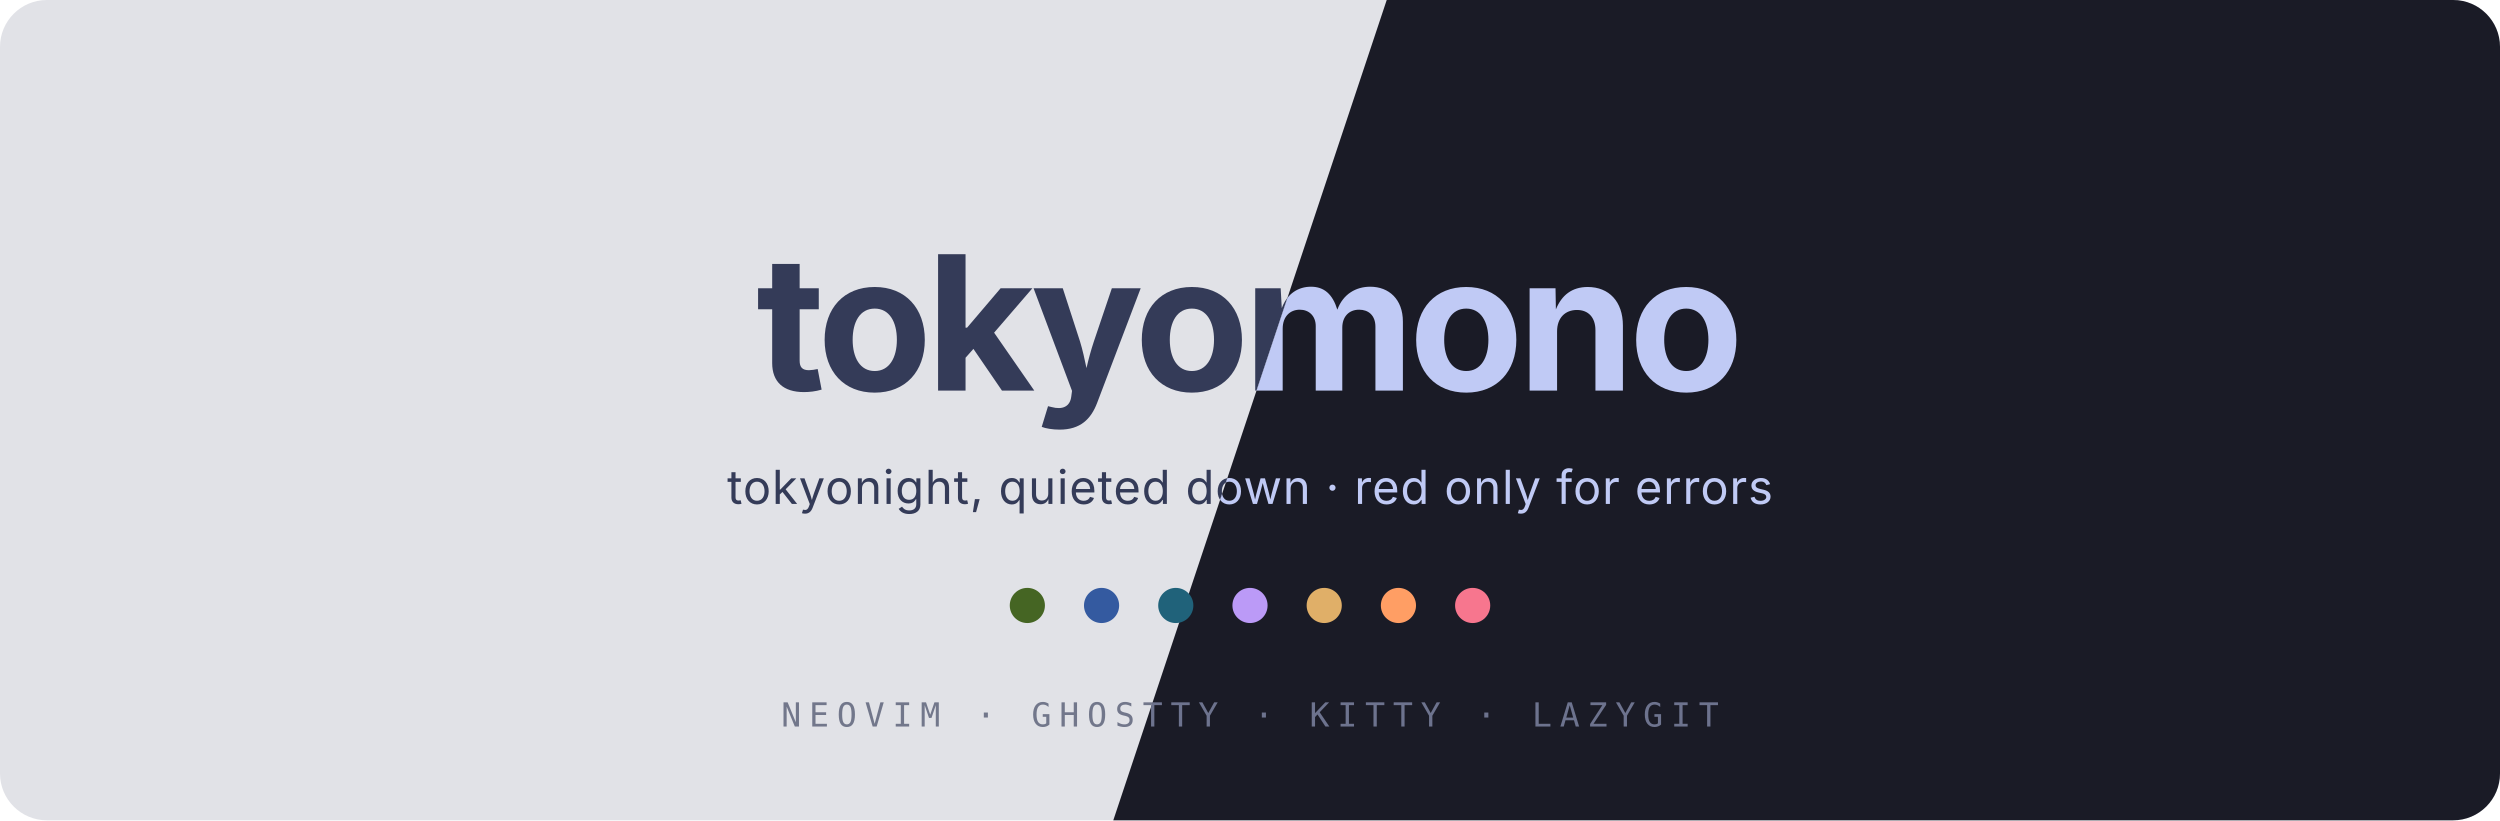
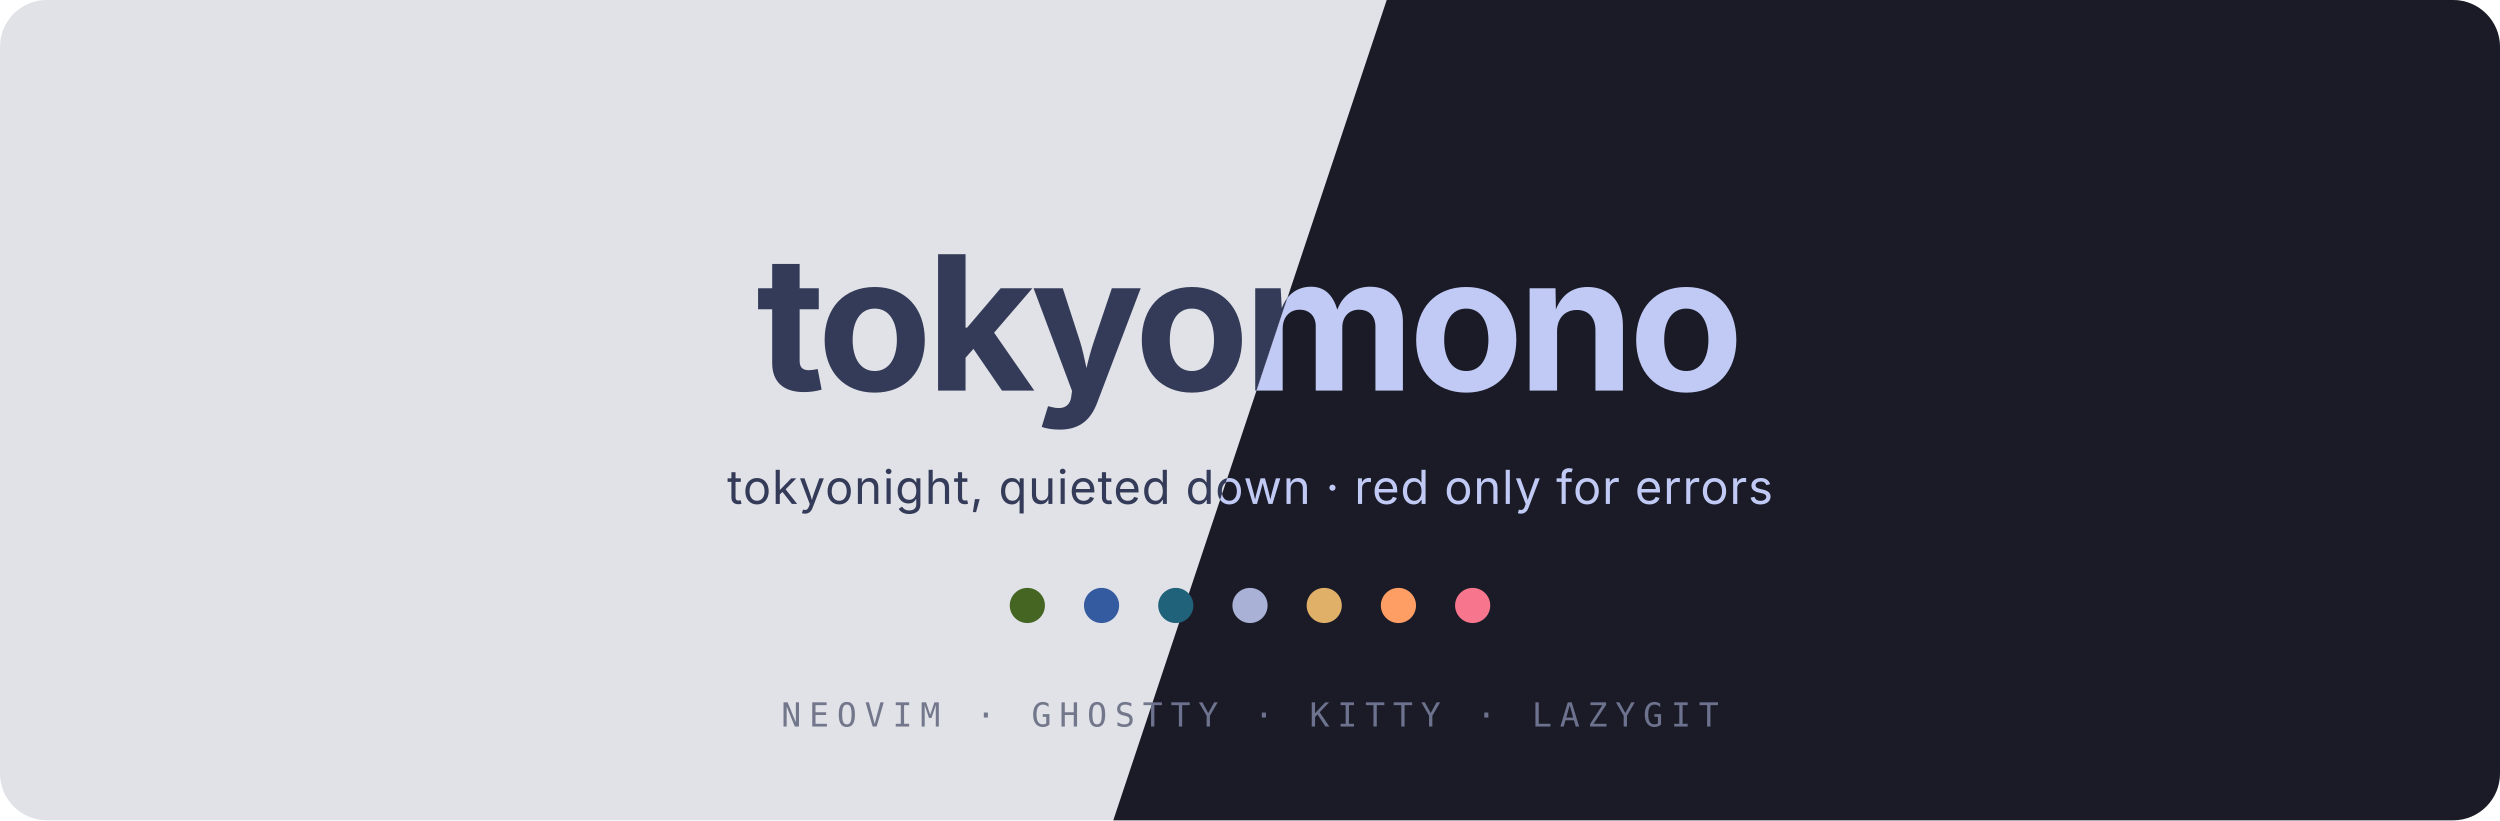
<svg xmlns="http://www.w3.org/2000/svg" width="1280" height="420" viewBox="0 0 1280 420">
  <defs>
    <clipPath id="left">
      <polygon points="0,0 710,0 570,420 0,420" />
    </clipPath>
    <clipPath id="right">
      <polygon points="710,0 1280,0 1280,420 570,420" />
    </clipPath>
    <clipPath id="card">
      <rect width="1280" height="420" rx="24" />
    </clipPath>
  </defs>
  <g clip-path="url(#card)">
    <rect width="1280" height="420" fill="#e1e2e7" />
    <rect width="1280" height="420" fill="#1a1b26" clip-path="url(#right)" />
    <g clip-path="url(#left)">
      <text x="640" y="200" text-anchor="middle" font-family="'Inter','SF Pro Display','Segoe UI',Helvetica,Arial,sans-serif" font-size="96" font-weight="700" letter-spacing="-3" fill="#343b58">tokyomono</text>
      <text x="640" y="258" text-anchor="middle" font-family="'Inter','SF Pro Display','Segoe UI',Helvetica,Arial,sans-serif" font-size="24" fill="#343b58" letter-spacing="0.5">tokyonight, quieted down · red only for errors</text>
      <text x="640" y="372" text-anchor="middle" font-family="'JetBrains Mono','SF Mono','Cascadia Code',Menlo,Consolas,monospace" font-size="17" fill="#72778b" letter-spacing="4">NEOVIM · GHOSTTY · KITTY · LAZYGIT</text>
    </g>
    <g clip-path="url(#right)">
      <text x="640" y="200" text-anchor="middle" font-family="'Inter','SF Pro Display','Segoe UI',Helvetica,Arial,sans-serif" font-size="96" font-weight="700" letter-spacing="-3" fill="#c0caf5">tokyomono</text>
      <text x="640" y="258" text-anchor="middle" font-family="'Inter','SF Pro Display','Segoe UI',Helvetica,Arial,sans-serif" font-size="24" fill="#c0caf5" letter-spacing="0.5">tokyonight, quieted down · red only for errors</text>
      <text x="640" y="372" text-anchor="middle" font-family="'JetBrains Mono','SF Mono','Cascadia Code',Menlo,Consolas,monospace" font-size="17" fill="#6d738e" letter-spacing="4">NEOVIM · GHOSTTY · KITTY · LAZYGIT</text>
    </g>
    <circle cx="526" cy="310" r="9" fill="#456523" />
    <circle cx="564" cy="310" r="9" fill="#345aa0" />
    <circle cx="602" cy="310" r="9" fill="#20627a" />
-     <circle cx="640" cy="310" r="9" fill="#bb9af7" />
+     <circle cx="640" cy="310" r="9" fill="#a9b1d6" />
    <circle cx="678" cy="310" r="9" fill="#e0af68" />
    <circle cx="716" cy="310" r="9" fill="#ff9e64" />
    <circle cx="754" cy="310" r="9" fill="#f7768e" />
  </g>
</svg>
